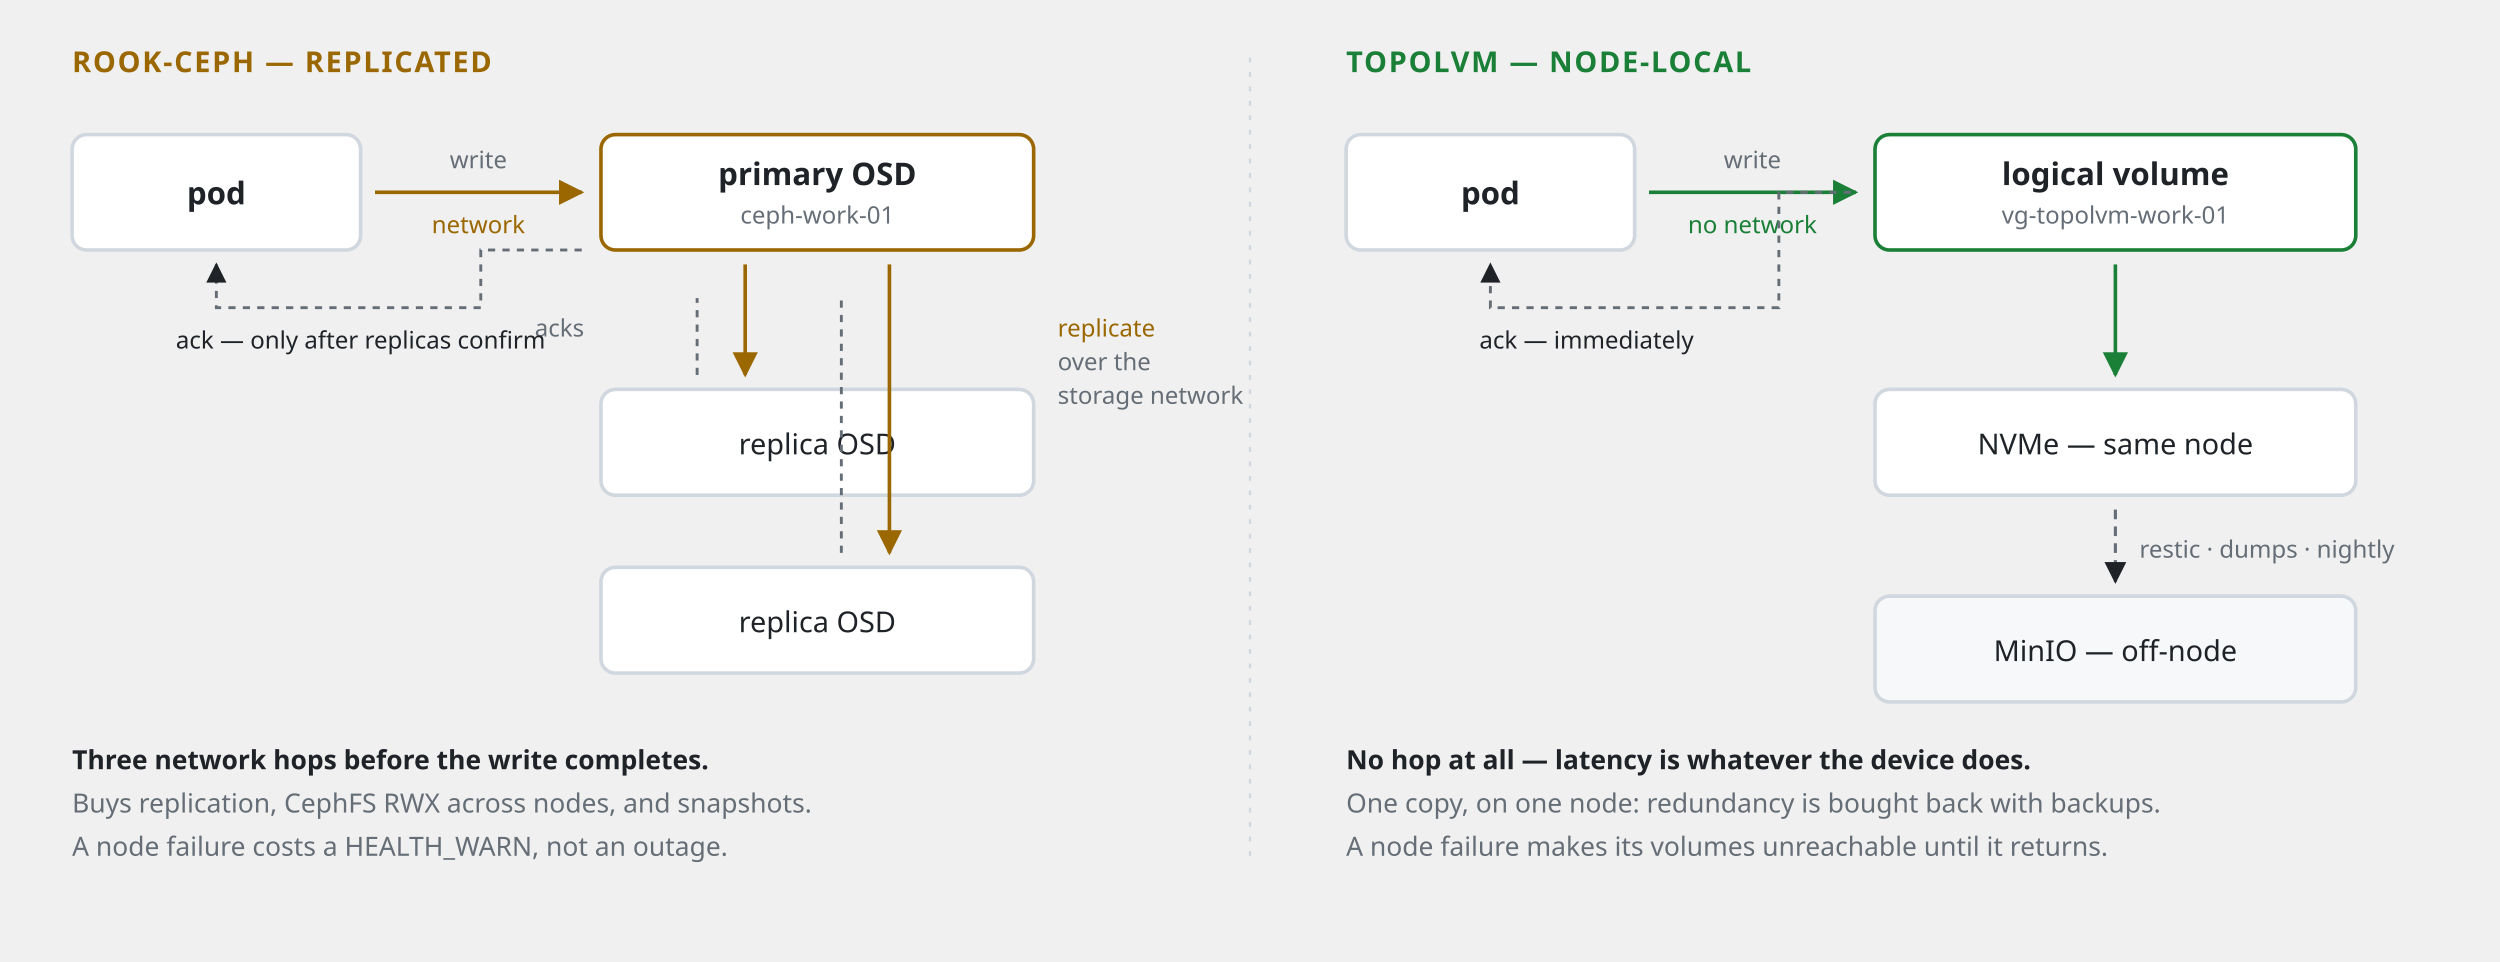
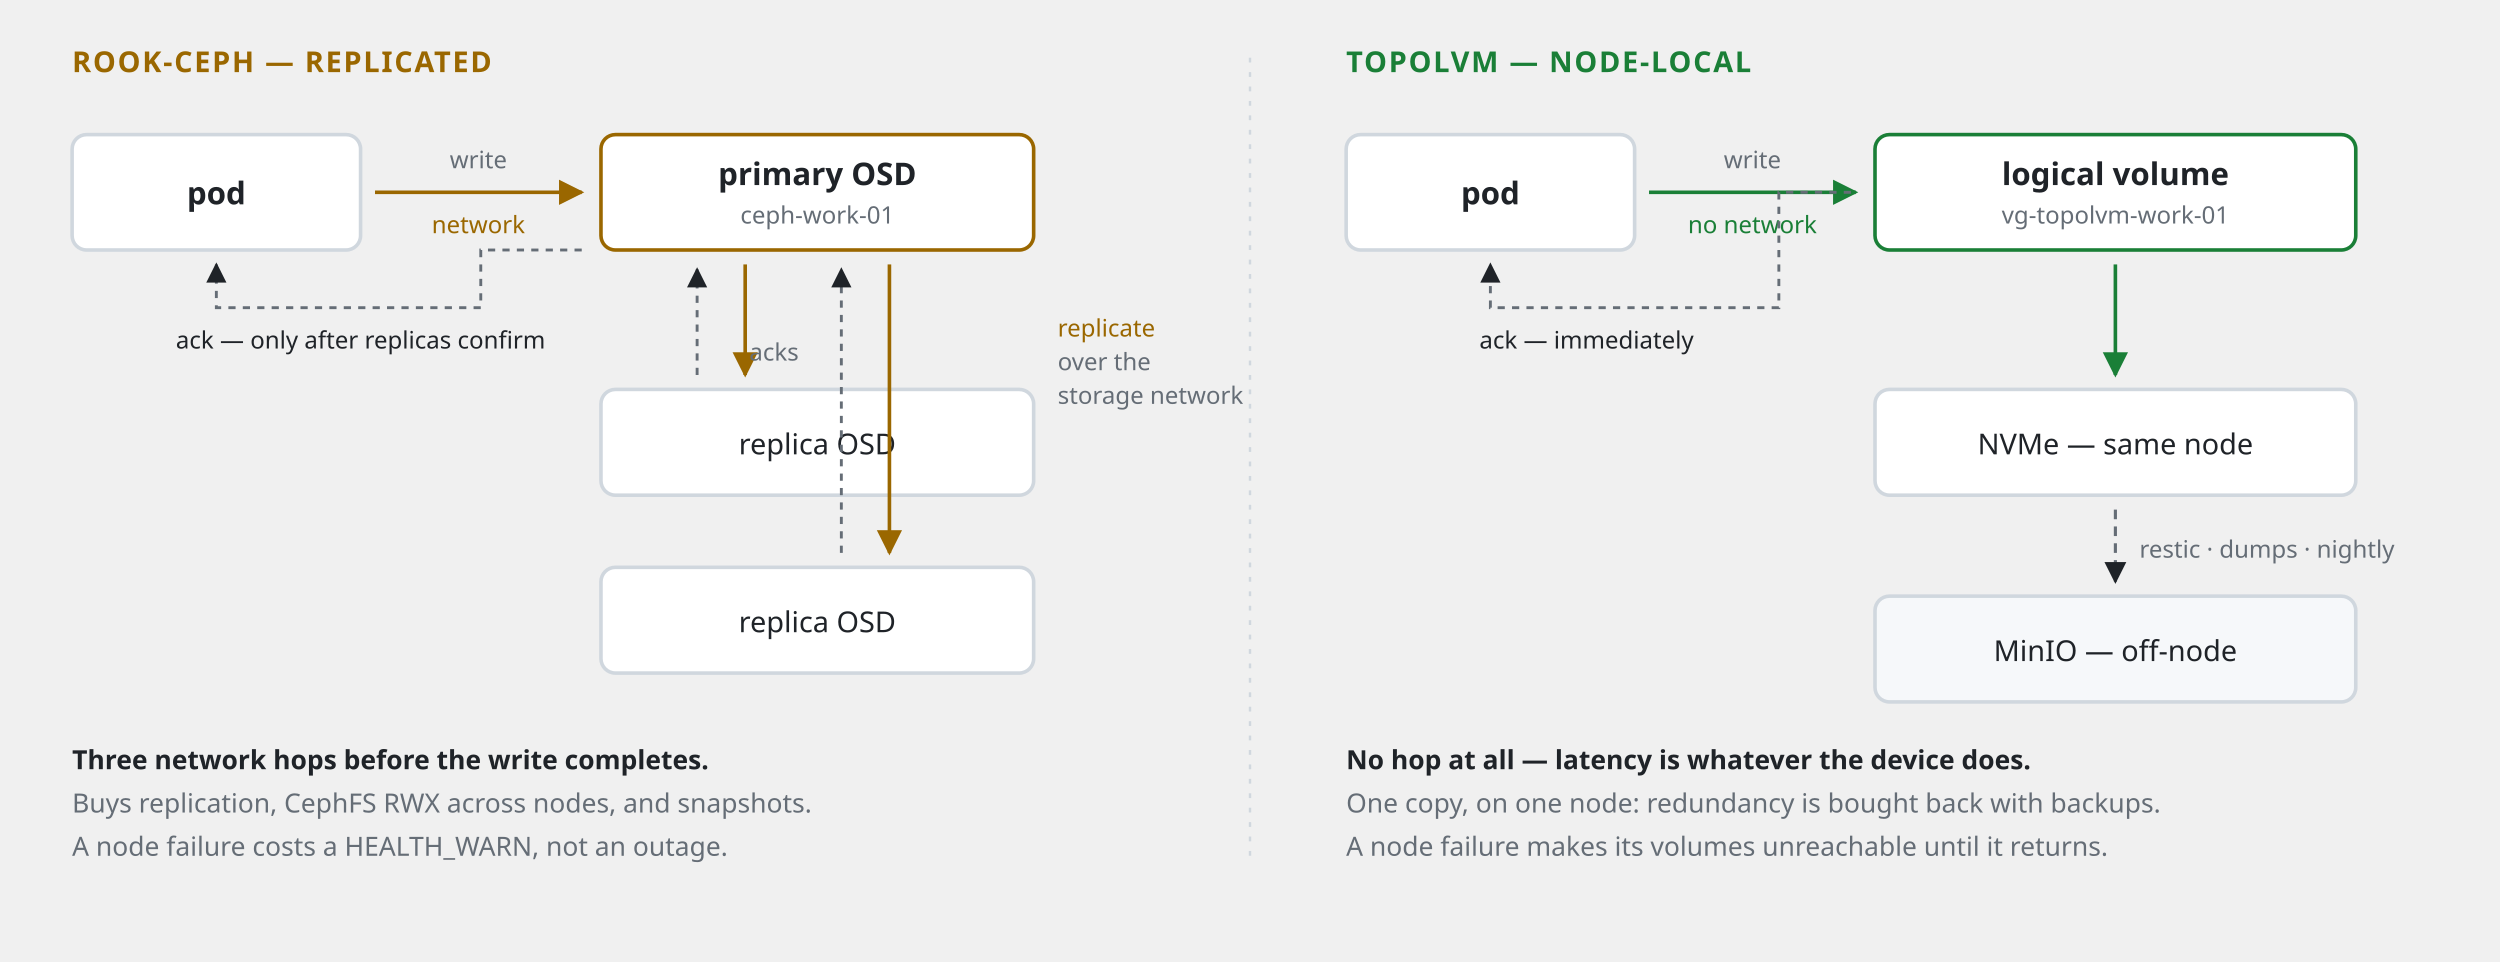
<svg xmlns="http://www.w3.org/2000/svg" viewBox="0 0 1040 400" width="1040" height="400" role="img" aria-label="The two storage models compared by write path. With Rook-Ceph a write crosses the network to a primary OSD, is replicated to two more OSDs, and is acknowledged only after they confirm. With TopoLVM the write goes straight to a logical volume on the same node and is acknowledged immediately, with redundancy provided by scheduled backups to object storage instead.">
  <defs>
    <marker id="b1" viewBox="0 0 10 10" refX="9" refY="5" markerWidth="7" markerHeight="7" orient="auto-start-reverse">
      <path d="M 0 0 L 10 5 L 0 10 z" fill="#1f2328" />
    </marker>
    <marker id="b2" viewBox="0 0 10 10" refX="9" refY="5" markerWidth="7" markerHeight="7" orient="auto-start-reverse">
      <path d="M 0 0 L 10 5 L 0 10 z" fill="#9a6700" />
    </marker>
    <marker id="b3" viewBox="0 0 10 10" refX="9" refY="5" markerWidth="7" markerHeight="7" orient="auto-start-reverse">
      <path d="M 0 0 L 10 5 L 0 10 z" fill="#1a7f37" />
    </marker>
  </defs>
  <rect x="0" y="0" width="1040" height="400" fill="none" />
  <line x1="520" y1="24" x2="520" y2="360" stroke="#d0d7de" stroke-width="1" stroke-dasharray="2 4" />
  <text x="30" y="30" font-family="system-ui, sans-serif" font-size="12" font-weight="600" fill="#9a6700" letter-spacing="0.06em">ROOK-CEPH — REPLICATED</text>
  <rect x="30" y="56" width="120" height="48" rx="6" fill="#ffffff" stroke="#d0d7de" stroke-width="1.5" />
  <text x="90" y="85" text-anchor="middle" font-family="system-ui, sans-serif" font-size="13" font-weight="600" fill="#1f2328">pod</text>
  <rect x="250" y="56" width="180" height="48" rx="6" fill="#ffffff" stroke="#9a6700" stroke-width="1.5" />
  <text x="340" y="77" text-anchor="middle" font-family="system-ui, sans-serif" font-size="13" font-weight="600" fill="#1f2328">primary OSD</text>
  <text x="340" y="93" text-anchor="middle" font-family="system-ui, sans-serif" font-size="10" fill="#656d76">ceph-work-01</text>
  <rect x="250" y="162" width="180" height="44" rx="6" fill="#ffffff" stroke="#d0d7de" stroke-width="1.5" />
  <text x="340" y="189" text-anchor="middle" font-family="system-ui, sans-serif" font-size="12" fill="#1f2328">replica OSD</text>
  <rect x="250" y="236" width="180" height="44" rx="6" fill="#ffffff" stroke="#d0d7de" stroke-width="1.5" />
  <text x="340" y="263" text-anchor="middle" font-family="system-ui, sans-serif" font-size="12" fill="#1f2328">replica OSD</text>
  <line x1="156" y1="80" x2="242" y2="80" stroke="#9a6700" stroke-width="1.5" marker-end="url(#b2)" />
  <text x="199" y="70" text-anchor="middle" font-family="system-ui, sans-serif" font-size="10" fill="#656d76">write</text>
  <text x="199" y="97" text-anchor="middle" font-family="system-ui, sans-serif" font-size="10" fill="#9a6700">network</text>
  <line x1="310" y1="110" x2="310" y2="156" stroke="#9a6700" stroke-width="1.5" marker-end="url(#b2)" />
  <line x1="370" y1="110" x2="370" y2="230" stroke="#9a6700" stroke-width="1.5" marker-end="url(#b2)" />
  <text x="440" y="140" font-family="system-ui, sans-serif" font-size="10" fill="#9a6700">replicate</text>
  <text x="440" y="154" font-family="system-ui, sans-serif" font-size="10" fill="#656d76">over the</text>
  <text x="440" y="168" font-family="system-ui, sans-serif" font-size="10" fill="#656d76">storage network</text>
-   <polyline points="290,156 290,124" fill="none" stroke="#656d76" stroke-width="1.2" stroke-dasharray="3 3" />
-   <polyline points="350,230 350,124" fill="none" stroke="#656d76" stroke-width="1.2" stroke-dasharray="3 3" />
-   <text x="243" y="140" text-anchor="end" font-family="system-ui, sans-serif" font-size="10" fill="#656d76">acks</text>
+   <polyline points="290,156 290,112" fill="none" stroke="#656d76" stroke-width="1.2" stroke-dasharray="3 3" marker-end="url(#b1)" />
+   <polyline points="350,230 350,112" fill="none" stroke="#656d76" stroke-width="1.2" stroke-dasharray="3 3" marker-end="url(#b1)" />
+   <text x="322" y="150" text-anchor="middle" font-family="system-ui, sans-serif" font-size="10" fill="#656d76">acks</text>
  <polyline points="242,104 200,104 200,110" fill="none" stroke="#656d76" stroke-width="1.2" stroke-dasharray="3 3" />
  <line x1="200" y1="110" x2="200" y2="128" stroke="#656d76" stroke-width="1.2" stroke-dasharray="3 3" />
  <polyline points="200,128 90,128 90,110" fill="none" stroke="#656d76" stroke-width="1.2" stroke-dasharray="3 3" marker-end="url(#b1)" />
  <text x="150" y="145" text-anchor="middle" font-family="system-ui, sans-serif" font-size="10" fill="#1f2328">ack — only after replicas confirm</text>
  <text x="30" y="320" font-family="system-ui, sans-serif" font-size="11" font-weight="600" fill="#1f2328">Three network hops before the write completes.</text>
  <text x="30" y="338" font-family="system-ui, sans-serif" font-size="11" fill="#656d76">Buys replication, CephFS RWX across nodes, and snapshots.</text>
  <text x="30" y="356" font-family="system-ui, sans-serif" font-size="11" fill="#656d76">A node failure costs a HEALTH_WARN, not an outage.</text>
  <text x="560" y="30" font-family="system-ui, sans-serif" font-size="12" font-weight="600" fill="#1a7f37" letter-spacing="0.06em">TOPOLVM — NODE-LOCAL</text>
  <rect x="560" y="56" width="120" height="48" rx="6" fill="#ffffff" stroke="#d0d7de" stroke-width="1.5" />
  <text x="620" y="85" text-anchor="middle" font-family="system-ui, sans-serif" font-size="13" font-weight="600" fill="#1f2328">pod</text>
  <rect x="780" y="56" width="200" height="48" rx="6" fill="#ffffff" stroke="#1a7f37" stroke-width="1.5" />
  <text x="880" y="77" text-anchor="middle" font-family="system-ui, sans-serif" font-size="13" font-weight="600" fill="#1f2328">logical volume</text>
  <text x="880" y="93" text-anchor="middle" font-family="system-ui, sans-serif" font-size="10" fill="#656d76">vg-topolvm-work-01</text>
  <rect x="780" y="162" width="200" height="44" rx="6" fill="#ffffff" stroke="#d0d7de" stroke-width="1.5" />
  <text x="880" y="189" text-anchor="middle" font-family="system-ui, sans-serif" font-size="12" fill="#1f2328">NVMe — same node</text>
  <rect x="780" y="248" width="200" height="44" rx="6" fill="#f6f8fa" stroke="#d0d7de" stroke-width="1.5" />
  <text x="880" y="275" text-anchor="middle" font-family="system-ui, sans-serif" font-size="12" fill="#1f2328">MinIO — off-node</text>
  <line x1="686" y1="80" x2="772" y2="80" stroke="#1a7f37" stroke-width="1.5" marker-end="url(#b3)" />
  <text x="729" y="70" text-anchor="middle" font-family="system-ui, sans-serif" font-size="10" fill="#656d76">write</text>
  <text x="729" y="97" text-anchor="middle" font-family="system-ui, sans-serif" font-size="10" fill="#1a7f37">no network</text>
  <line x1="880" y1="110" x2="880" y2="156" stroke="#1a7f37" stroke-width="1.5" marker-end="url(#b3)" />
  <polyline points="770,80 740,80 740,128 620,128 620,110" fill="none" stroke="#656d76" stroke-width="1.2" stroke-dasharray="3 3" marker-end="url(#b1)" />
  <text x="660" y="145" text-anchor="middle" font-family="system-ui, sans-serif" font-size="10" fill="#1f2328">ack — immediately</text>
  <line x1="880" y1="212" x2="880" y2="242" stroke="#656d76" stroke-width="1.3" stroke-dasharray="4 3" marker-end="url(#b1)" />
  <text x="890" y="232" font-family="system-ui, sans-serif" font-size="10" fill="#656d76">restic · dumps · nightly</text>
  <text x="560" y="320" font-family="system-ui, sans-serif" font-size="11" font-weight="600" fill="#1f2328">No hop at all — latency is whatever the device does.</text>
  <text x="560" y="338" font-family="system-ui, sans-serif" font-size="11" fill="#656d76">One copy, on one node: redundancy is bought back with backups.</text>
  <text x="560" y="356" font-family="system-ui, sans-serif" font-size="11" fill="#656d76">A node failure makes its volumes unreachable until it returns.</text>
</svg>
